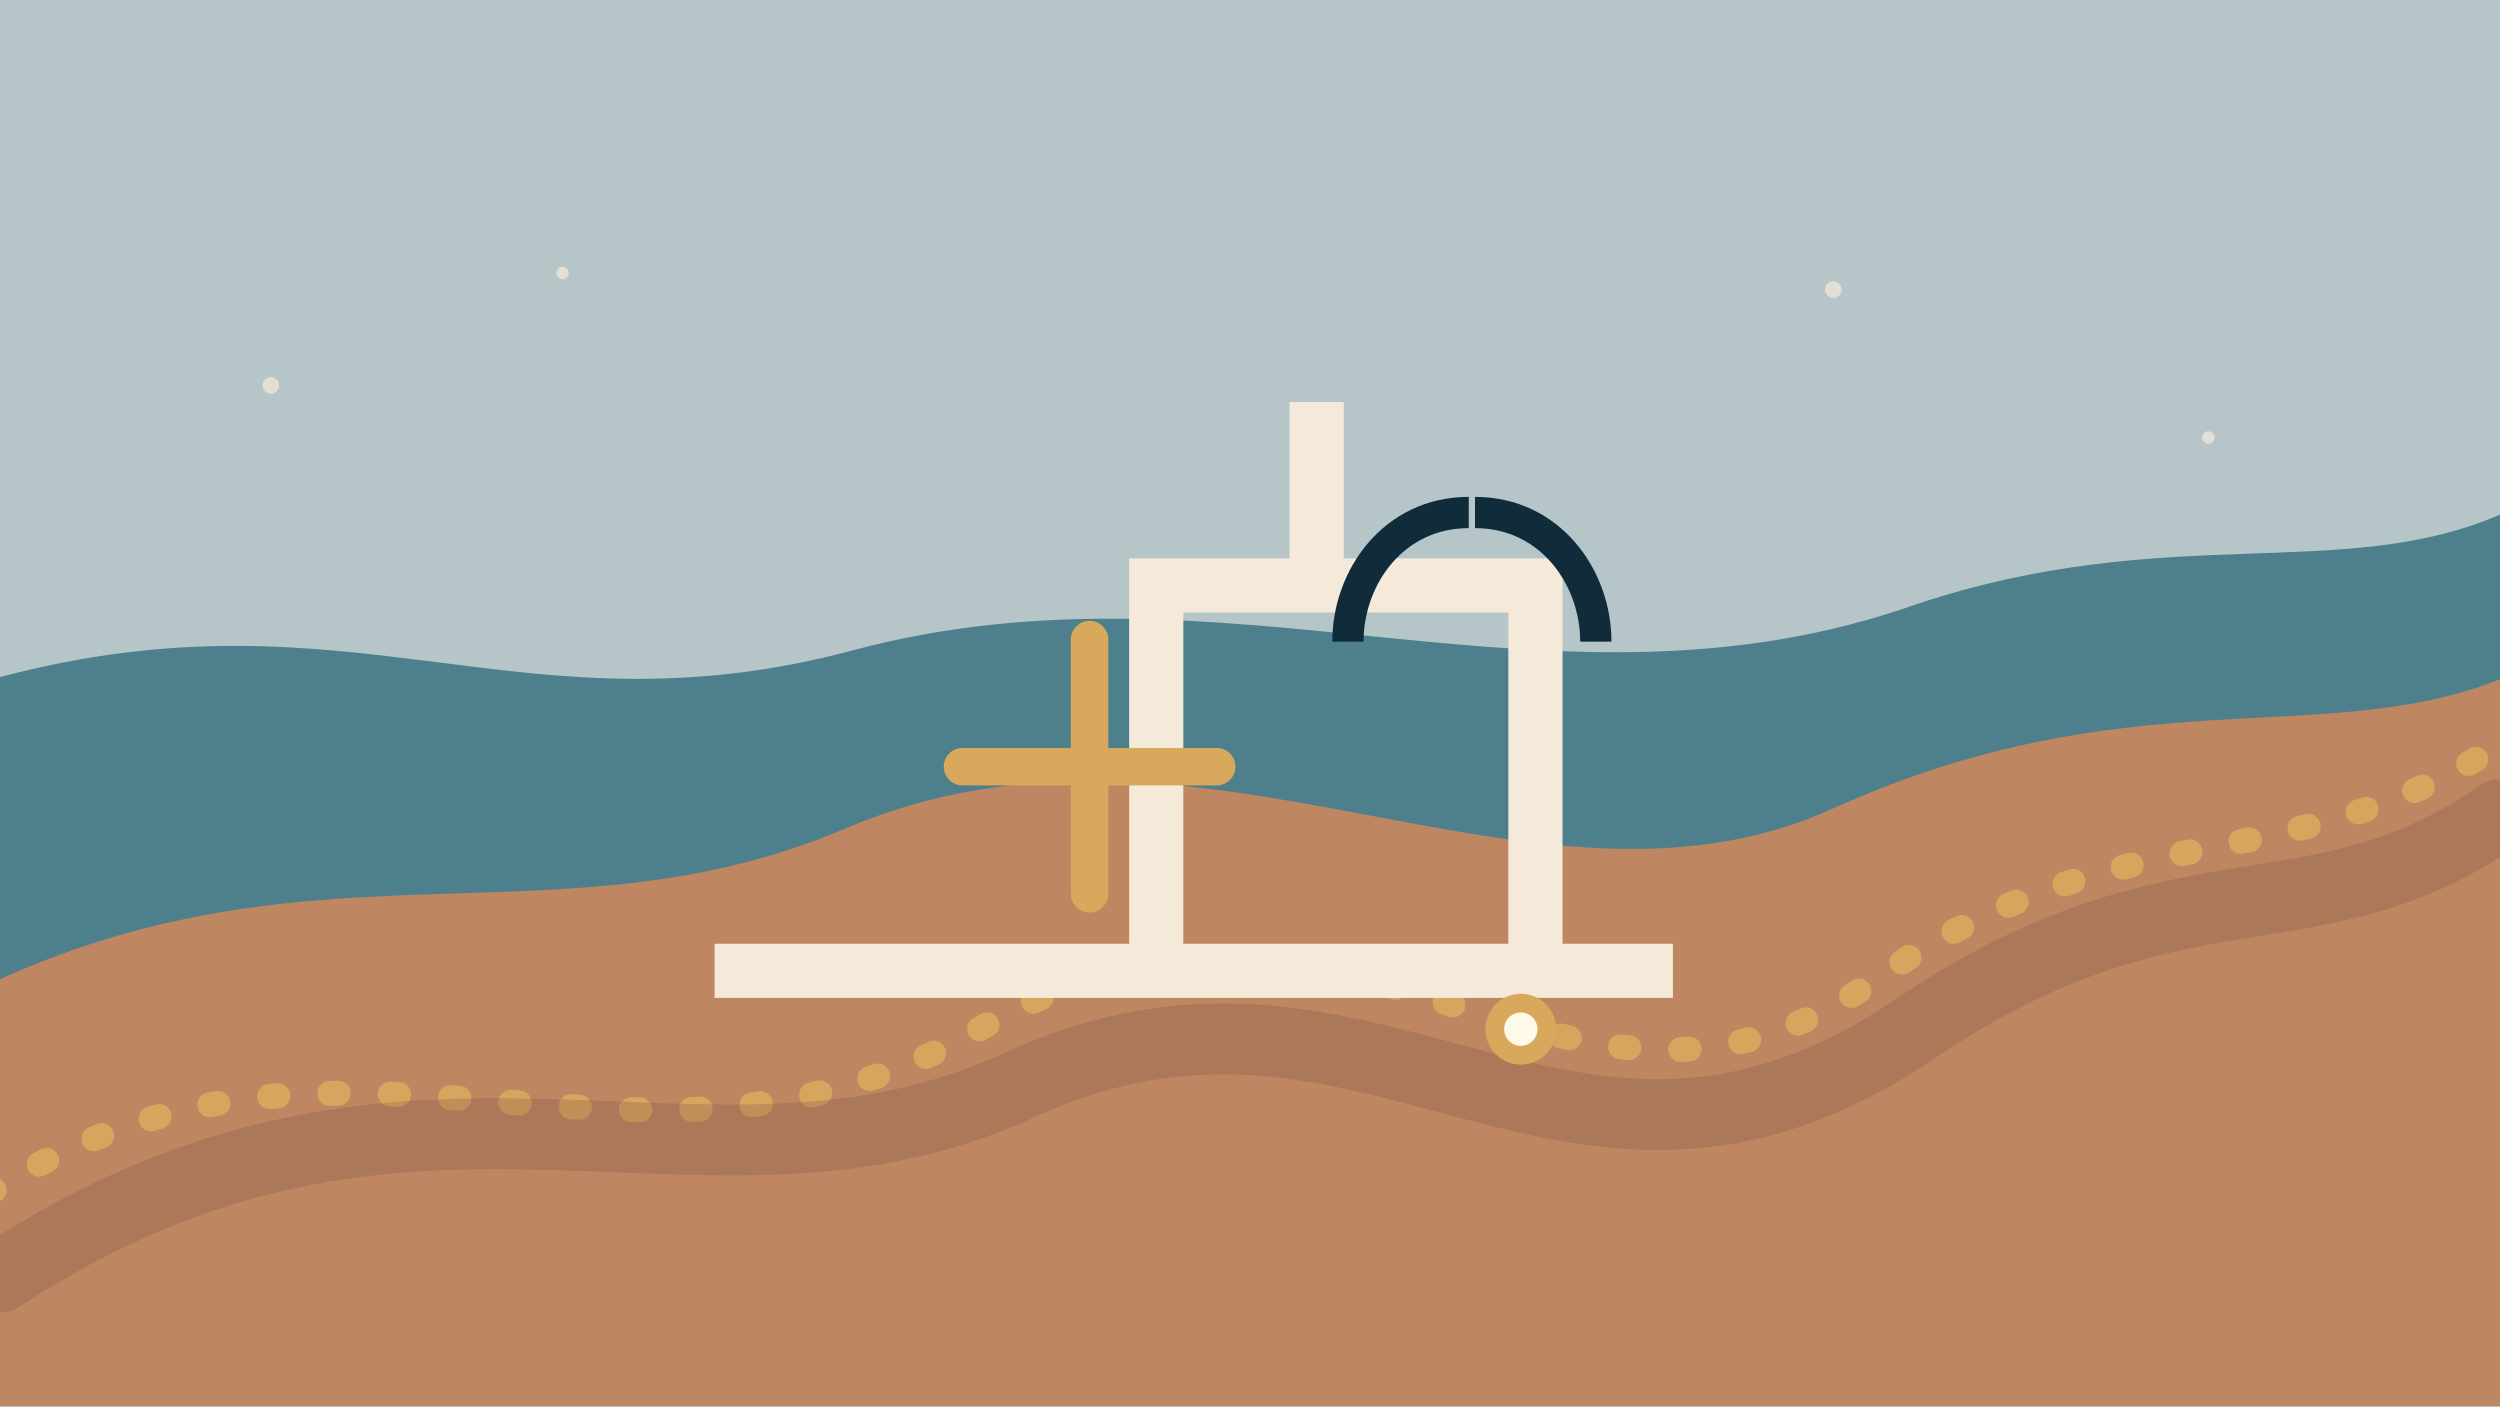
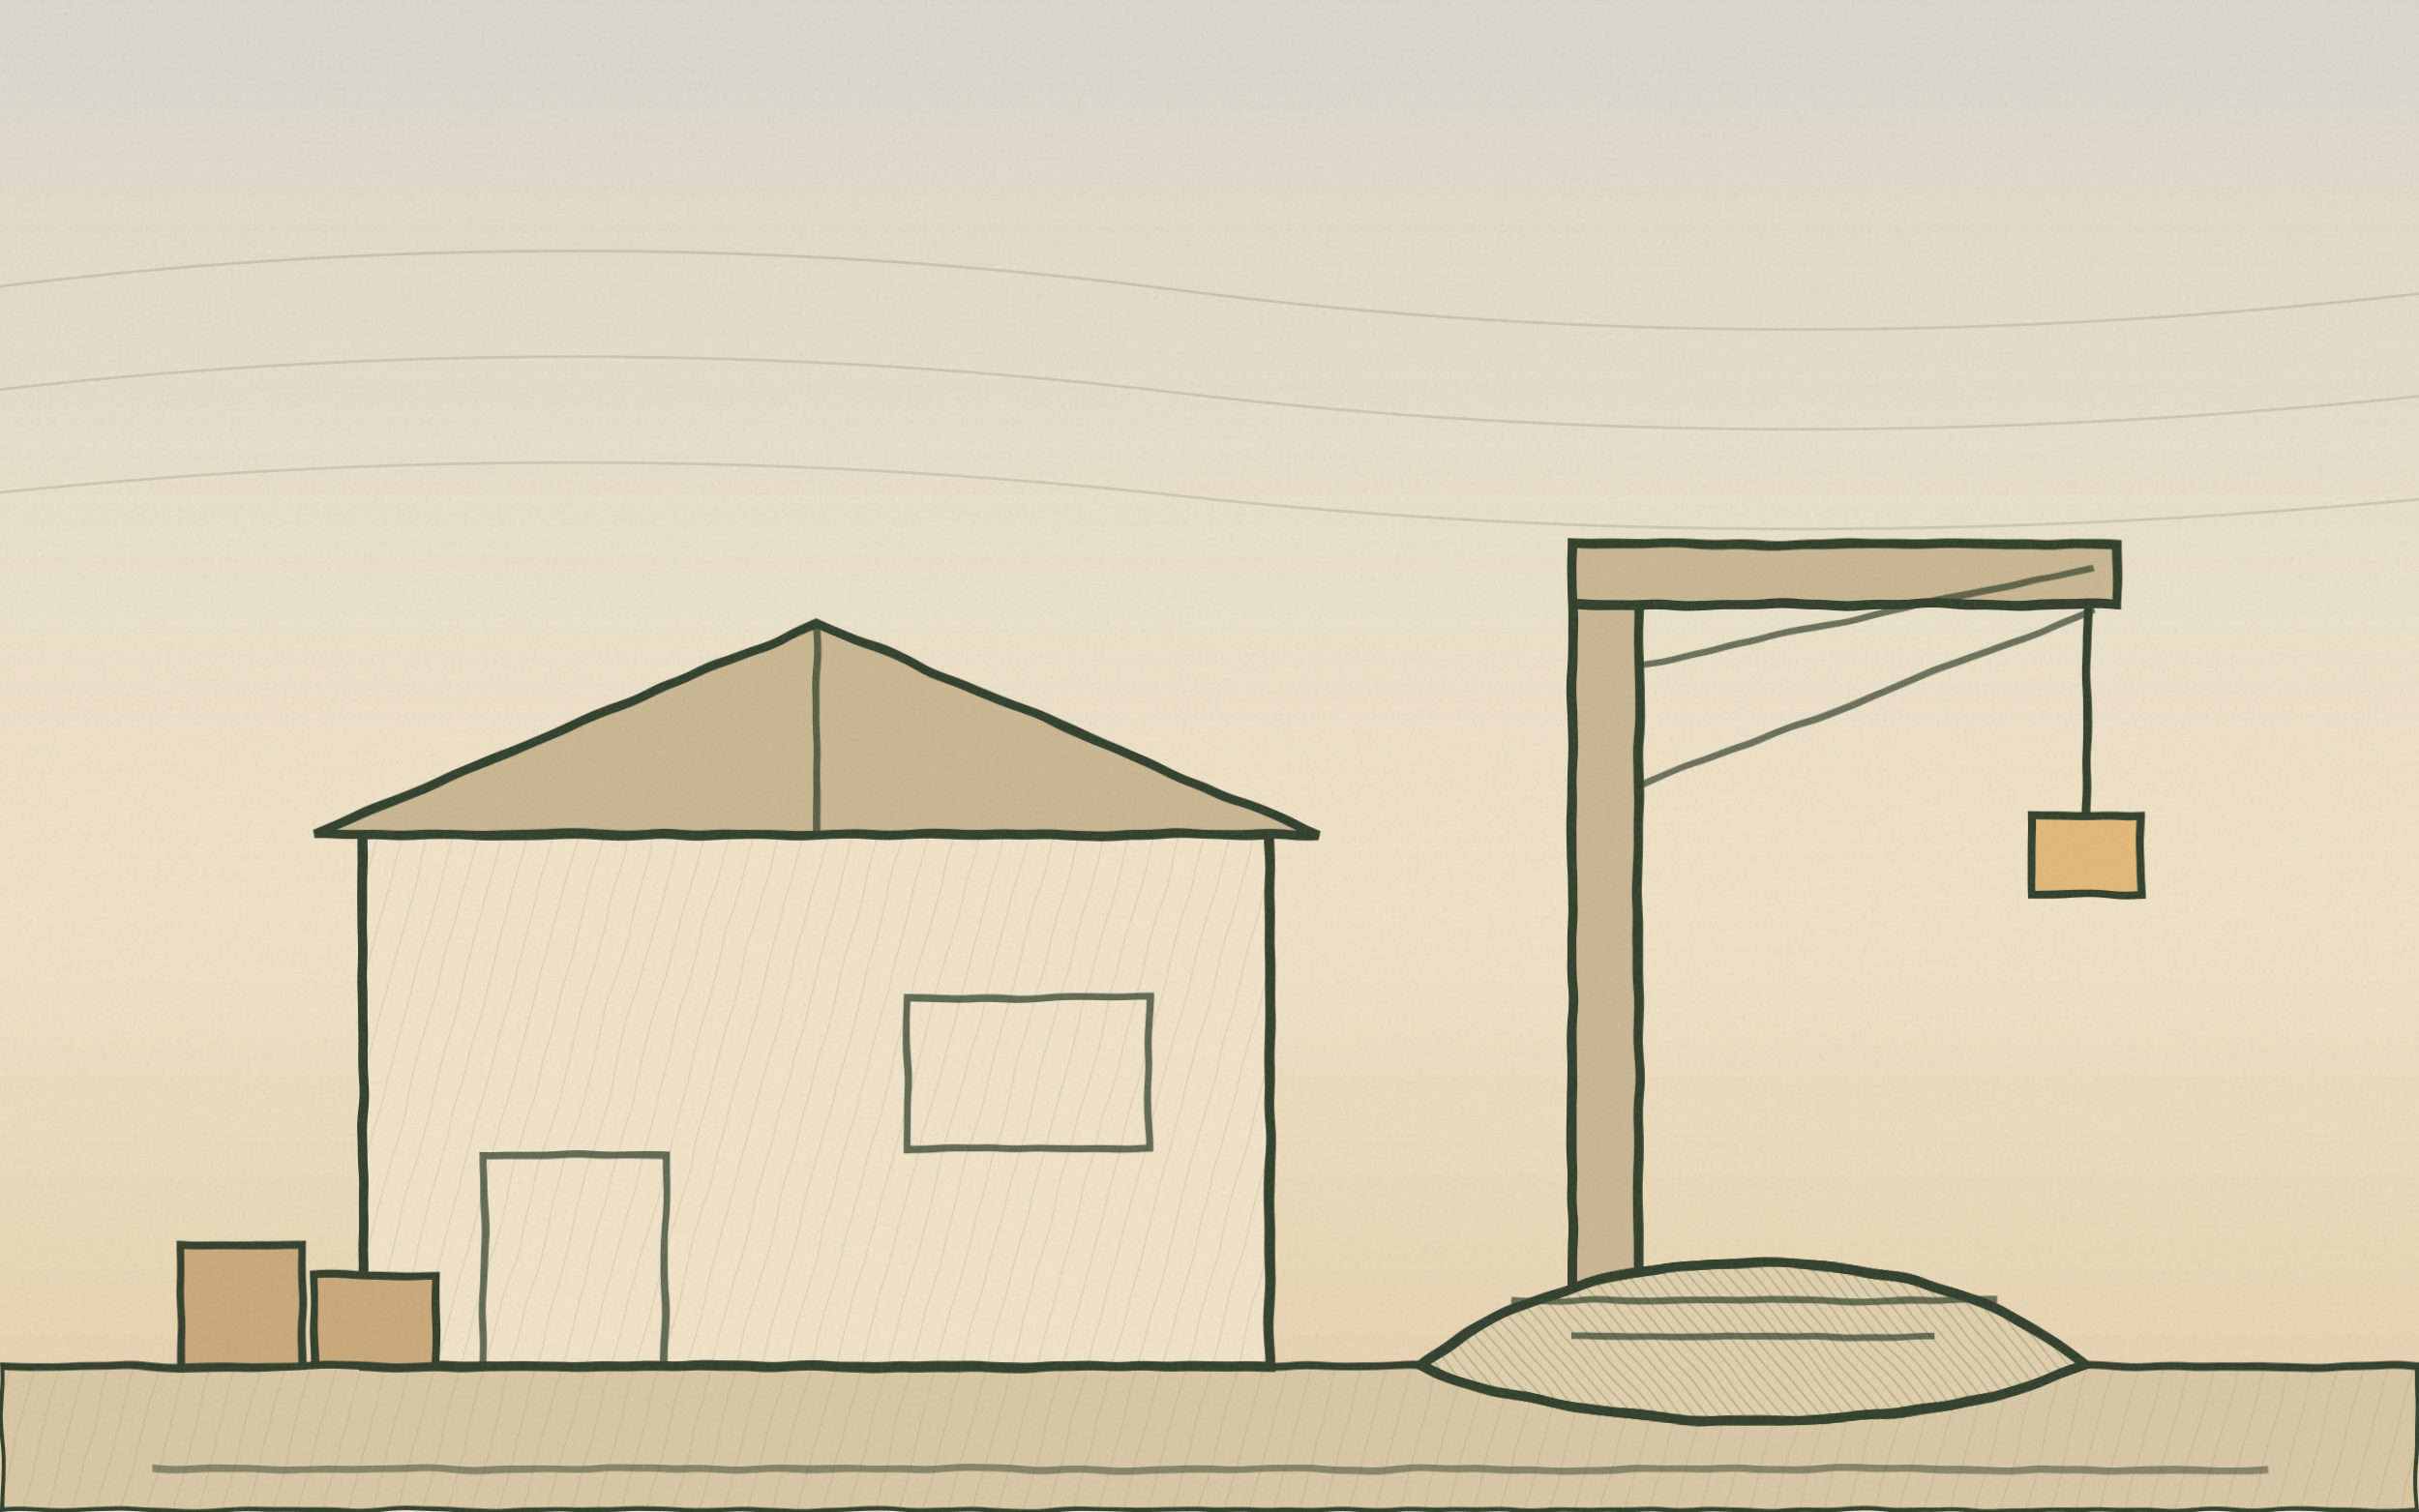
- <svg xmlns="http://www.w3.org/2000/svg" viewBox="0 0 1200 675" role="img">
-   <rect width="1200" height="675" fill="#b5c5c8" />
-   <path d="M0 325 C170 280 250 355 410 312 C590 264 745 352 920 290 C1040 250 1124 280 1200 247 V675 H0Z" fill="#4d7f8c" />
-   <path d="M0 470 C155 400 270 455 405 398 C575 325 735 454 880 388 C1022 324 1115 360 1200 326 V675 H0Z" fill="#be8661" />
-   <path d="M-30 590 C155 450 295 595 470 494 C655 387 750 580 905 467 C1030 382 1116 430 1230 335" fill="none" stroke="#d8a95d" stroke-width="12" stroke-linecap="round" stroke-dasharray="4 25" opacity=".9" />
-   <path d="M0 613 C198 483 336 591 489 521 C660 442 752 607 919 494 C1046 408 1110 454 1200 391" fill="none" stroke="#704b43" stroke-width="34" stroke-linecap="round" opacity=".24" />
-   <g fill="#f5ead9" opacity=".7">
-     <circle cx="130" cy="185" r="4" />
-     <circle cx="270" cy="131" r="3" />
-     <circle cx="880" cy="139" r="4" />
-     <circle cx="1060" cy="210" r="3" />
+ <svg xmlns="http://www.w3.org/2000/svg" viewBox="0 0 800 500">
+   <defs>
+     <linearGradient id="pap" x1="0" y1="0" x2="0" y2="1">
+       <stop offset="0%" stop-color="#f7eeda" />
+       <stop offset="60%" stop-color="#f1e5cb" />
+       <stop offset="100%" stop-color="#e7d9ba" />
+     </linearGradient>
+     <linearGradient id="sky" x1="0" y1="0" x2="0" y2="1">
+       <stop offset="0%" stop-color="#9aa8b4" stop-opacity=".34" />
+       <stop offset="62%" stop-color="#e0cda0" stop-opacity=".13" />
+       <stop offset="100%" stop-color="#d99a5e" stop-opacity=".20" />
+     </linearGradient>
+     <linearGradient id="ga" x1="0.1" y1="0" x2="0.9" y2="1">
+       <stop offset="0%" stop-color="#c9a878" />
+       <stop offset="100%" stop-color="#8a6a4a" />
+     </linearGradient>
+     <linearGradient id="gb" x1="0" y1="0" x2="1" y2="0">
+       <stop offset="0%" stop-color="#f3e8cf" />
+       <stop offset="58%" stop-color="#e8dbbc" />
+       <stop offset="100%" stop-color="#c9b691" />
+     </linearGradient>
+     <pattern id="hx" width="5" height="5" patternTransform="rotate(38)" patternUnits="userSpaceOnUse">
+       <line x1="0" y1="0" x2="0" y2="5" stroke="#2f3d2a" stroke-width="1" opacity=".40" />
+     </pattern>
+     <pattern id="hx2" width="3.2" height="3.2" patternTransform="rotate(-40)" patternUnits="userSpaceOnUse">
+       <line x1="0" y1="0" x2="0" y2="3.2" stroke="#2f3d2a" stroke-width="1" opacity=".48" />
+     </pattern>
+     <pattern id="hf" width="8" height="8" patternTransform="rotate(15)" patternUnits="userSpaceOnUse">
+       <line x1="0" y1="0" x2="0" y2="8" stroke="#2f3d2a" stroke-width=".8" opacity=".20" />
+     </pattern>
+     <filter id="grain">
+       <feTurbulence type="fractalNoise" baseFrequency="0.75" numOctaves="4" />
+       <feColorMatrix type="saturate" values="0" />
+       <feComponentTransfer>
+         <feFuncA type="linear" slope="0.13" />
+       </feComponentTransfer>
+     </filter>
+     <filter id="rough">
+       <feTurbulence type="fractalNoise" baseFrequency="0.04" numOctaves="2" result="n" />
+       <feDisplacementMap in="SourceGraphic" in2="n" scale="2.4" xChannelSelector="R" yChannelSelector="G" />
+     </filter>
+   </defs>
+   <rect width="800" height="500" fill="url(#pap)" />
+   <rect width="800" height="500" fill="url(#sky)" />
+   <g stroke="#2f3d2a" stroke-width=".9" opacity=".15" fill="none">
+     <path d="M-10 96q200-26 400 0t420 0M-10 130q200-24 400 0t420 0M-10 164q200-22 400 0t422 0" />
  </g>
-   <path d="M343 466h460M555 466V281h182v185m-105-185v-88" fill="none" stroke="#f5ead9" stroke-width="26" />
-   <path d="M705 246c-36 0-58 31-58 62m61-62c36 0 58 31 58 62" fill="none" stroke="#102b3a" stroke-width="15" />
-   <path d="M462 368l122 0m-61-61v122" stroke="#d8a95d" stroke-width="18" stroke-linecap="round" />
-   <circle cx="730" cy="494" r="17" fill="#d8a95d" />
-   <circle cx="730" cy="494" r="8" fill="#fff9e8" />
+   <g filter="url(#rough)">
+     <path d="M0 452h800V500H0z" fill="#d9c7a2" stroke="#2f3d2a" stroke-width="2.6" />
+     <path d="M0 452h800V500H0z" fill="url(#hf)" stroke="none" opacity=".5" />
+     <g>
+       <path d="M120 452V276h300v176z" fill="#efe3c8" stroke="#2f3d2a" stroke-width="3.2" />
+       <path d="M120 452V276h300v176z" fill="url(#hf)" stroke="none" opacity=".55" />
+       <path d="M120 452V276h300v176z" fill="none" stroke="#2f3d2a" stroke-width="3.2" />
+       <path d="M104 276l166-70 166 70z" fill="#c9b691" stroke="#2f3d2a" stroke-width="3" />
+       <g stroke="#2f3d2a" stroke-width="2.4" fill="none" opacity=".75">
+         <path d="M270 206v70M160 452v-70h60v70M300 330h80v50h-80z" />
+       </g>
+     </g>
+     <g>
+       <path d="M520 452V180h22v272z" fill="#c9b691" stroke="#2f3d2a" stroke-width="3.2" />
+       <path d="M520 180h180v20H520z" fill="#c9b691" stroke="#2f3d2a" stroke-width="3.2" />
+       <path d="M690 200v70" fill="none" stroke="#2f3d2a" stroke-width="2.8" />
+       <path d="M672 270h36v26h-36z" fill="#e2b877" stroke="#2f3d2a" stroke-width="2.6" />
+       <g stroke="#2f3d2a" stroke-width="2.2" fill="none" opacity=".7">
+         <path d="M542 220l150-32M542 260l150-58" />
+       </g>
+     </g>
+     <g>
+       <path d="M470 452q40-34 110-34t110 34q-46 18-110 18t-110-18z" fill="#dfd0ab" stroke="#2f3d2a" stroke-width="3.2" />
+       <path d="M470 452q40-34 110-34t110 34q-46 18-110 18t-110-18z" fill="url(#hx2)" stroke="none" opacity=".5" />
+       <path d="M470 452q40-34 110-34t110 34q-46 18-110 18t-110-18z" fill="none" stroke="#2f3d2a" stroke-width="3.2" />
+       <g stroke="#2f3d2a" stroke-width="2.2" fill="none" opacity=".7">
+         <path d="M500 430h160M520 442h120" />
+       </g>
+     </g>
+     <g>
+       <path d="M60 452v-40h40v40zM104 452v-30h40v30z" fill="#c9a878" stroke="#2f3d2a" stroke-width="2.6" />
+     </g>
+     <path d="M50 486h700" stroke="#2f3d2a" stroke-width="2.4" opacity=".5" />
+   </g>
+   <rect width="800" height="500" filter="url(#grain)" opacity=".75" />
</svg>
